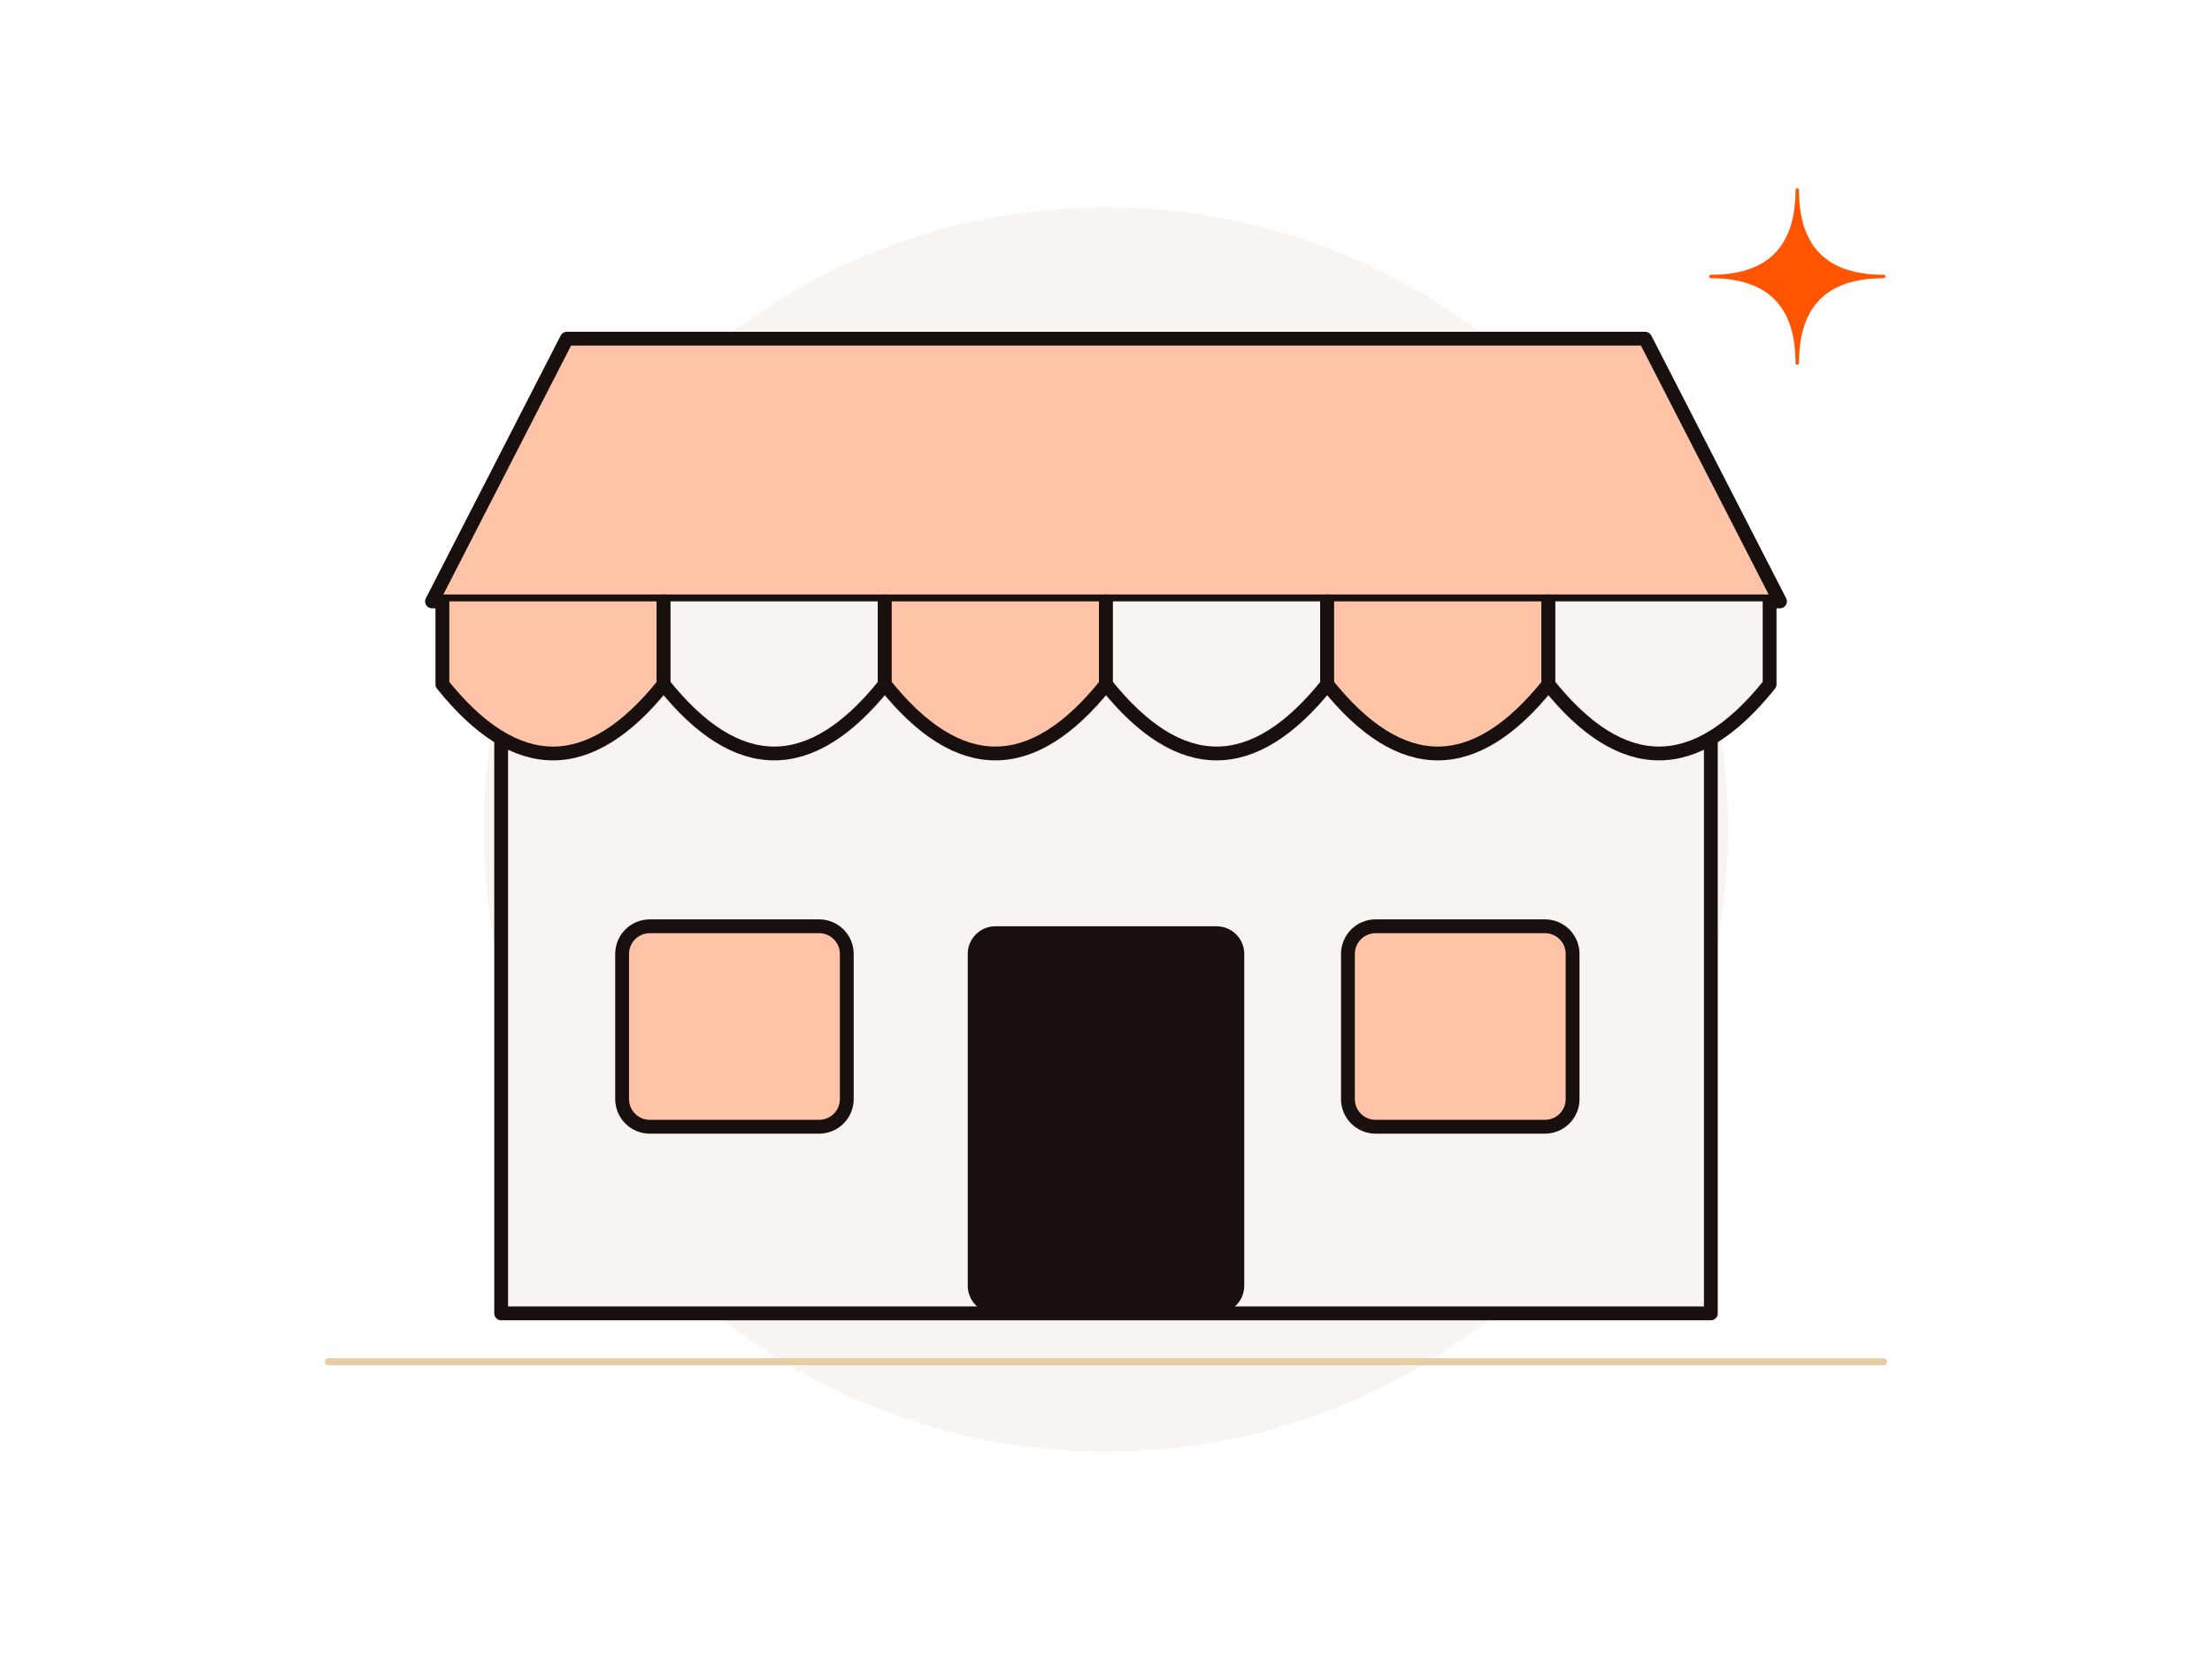
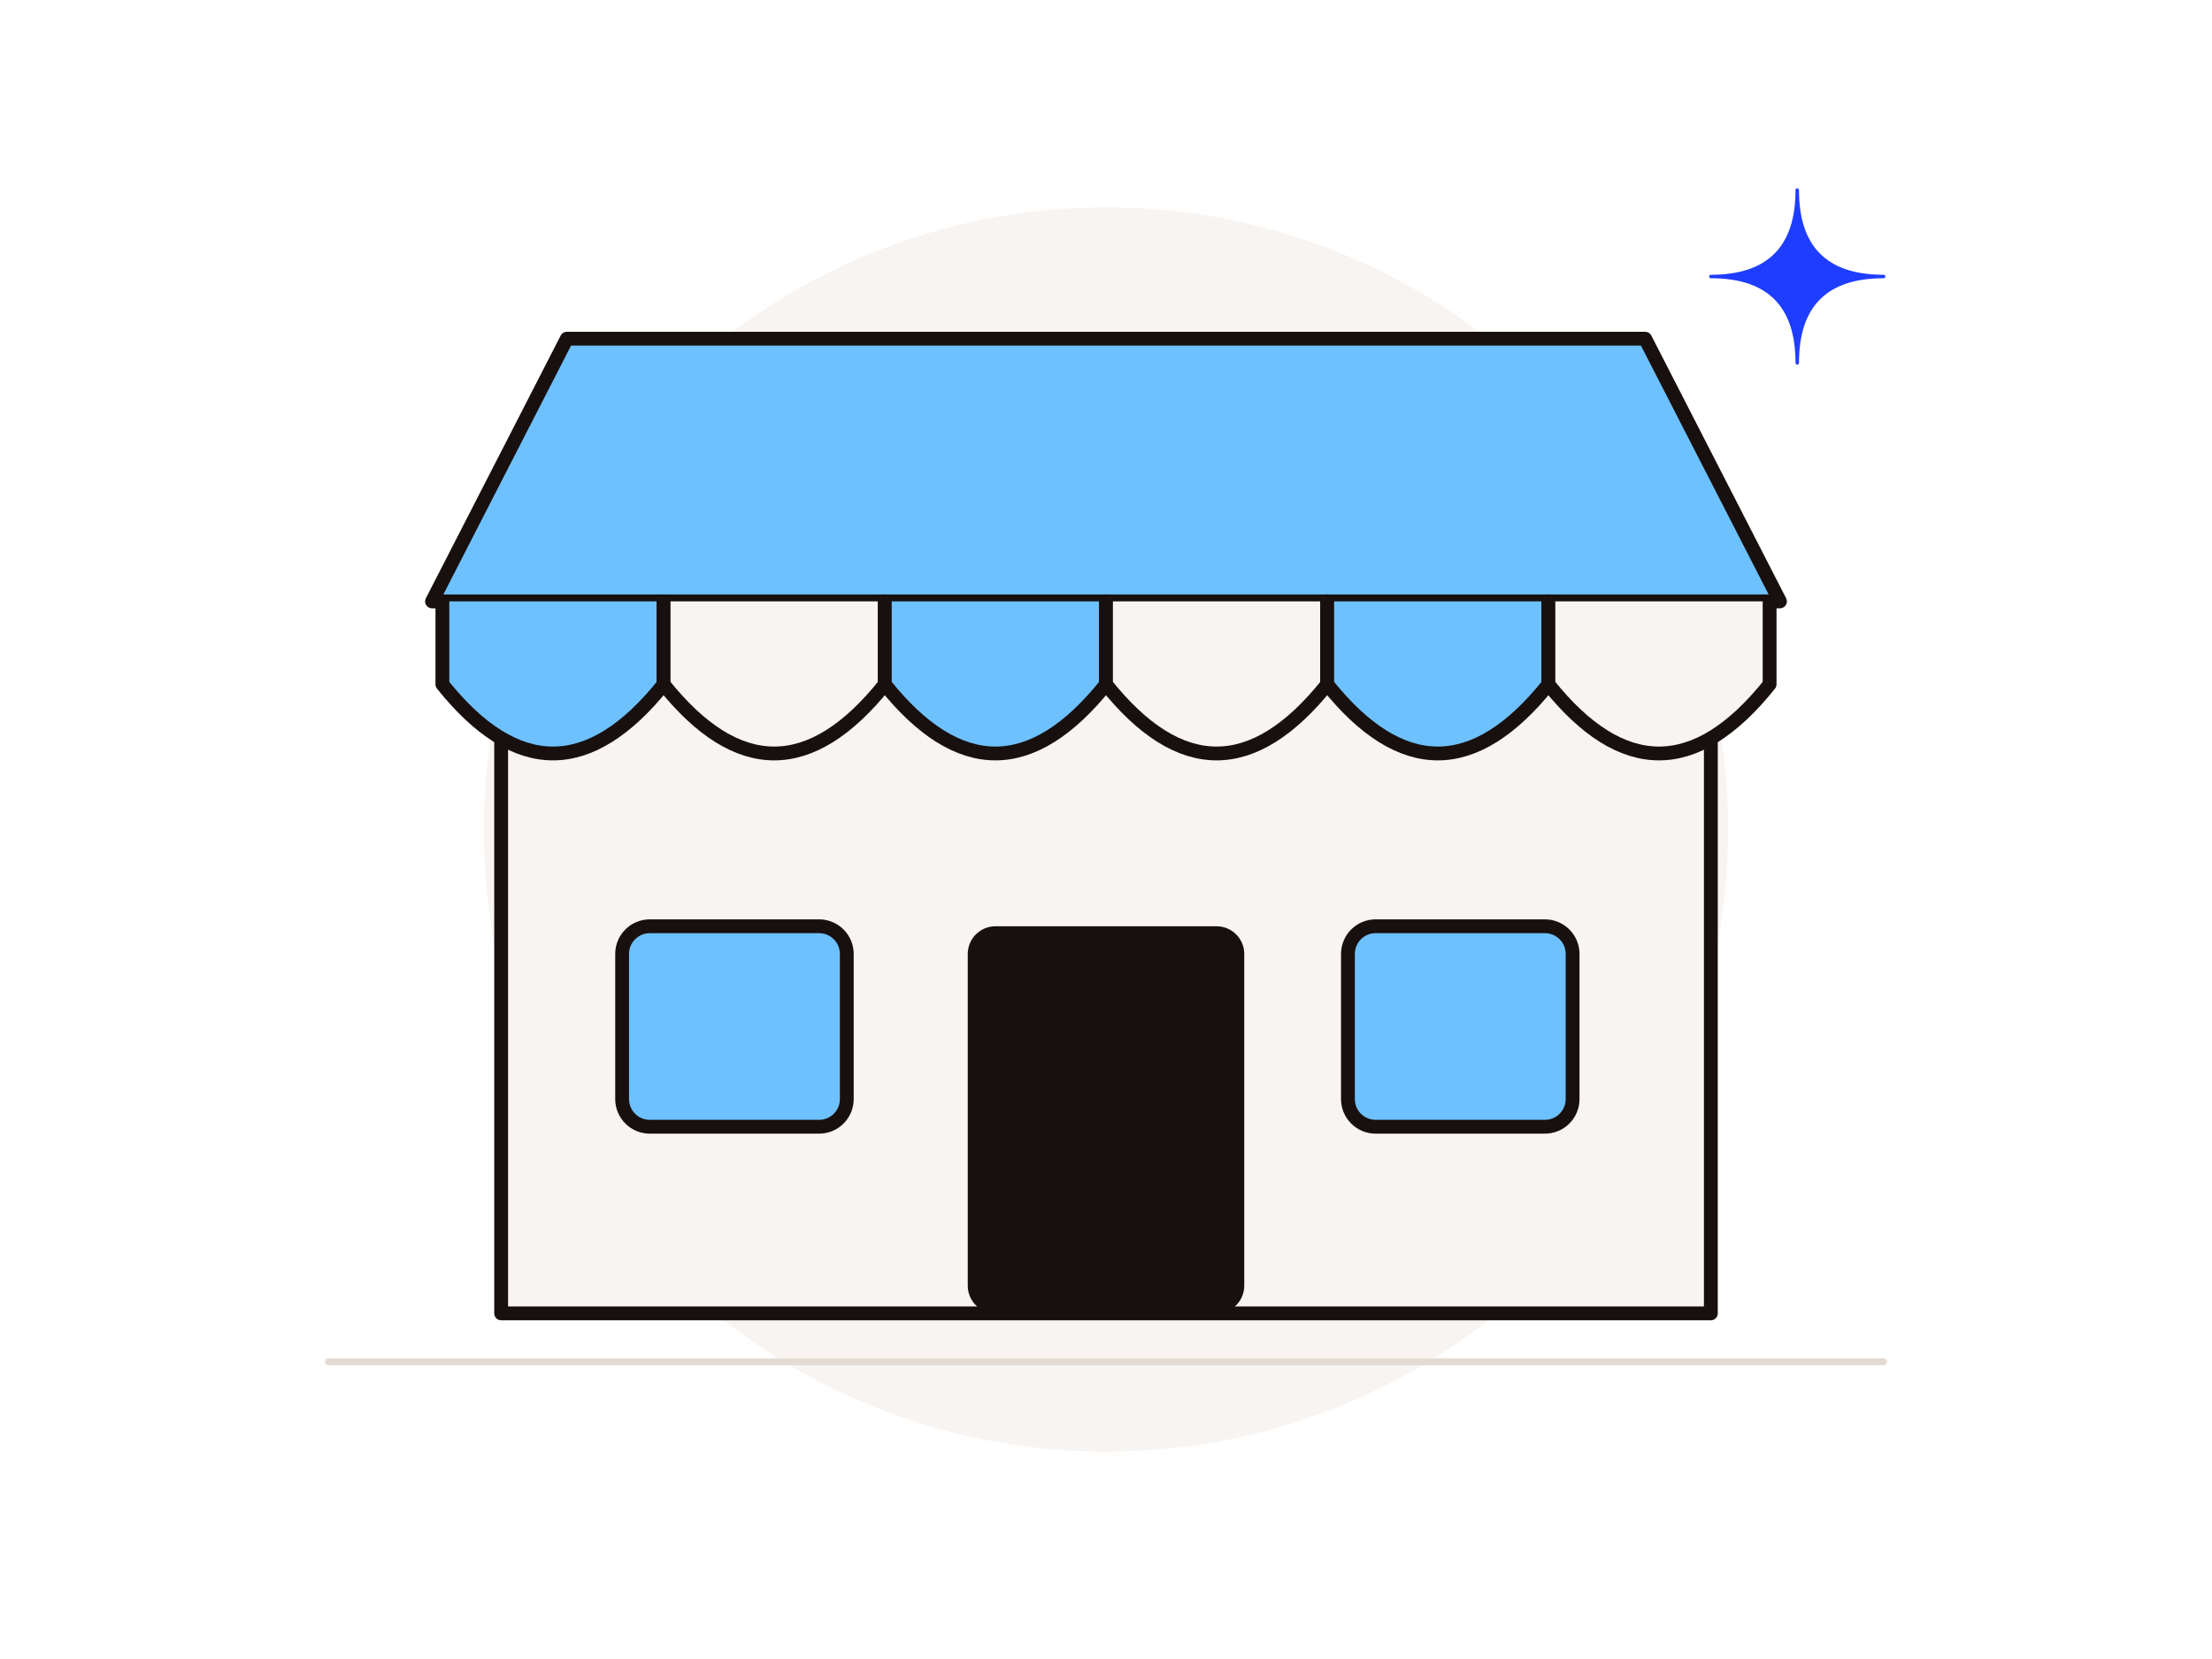
<svg xmlns="http://www.w3.org/2000/svg" width="640" height="480" viewBox="0 0 640 480" role="img">
  <circle cx="320" cy="240" r="180" fill="#F8F4F1" />
-   <path d="M95 394H545" fill="none" stroke="#E7CDA2" stroke-width="2" stroke-linecap="round" stroke-linejoin="round" />
+   <path d="M95 394H545" fill="none" stroke="#E4DCD4" stroke-width="2" stroke-linecap="round" stroke-linejoin="round" />
  <path d="M145 174H495V380H145Z" fill="#F8F4F1" stroke="#18100F" stroke-width="4" stroke-linecap="round" stroke-linejoin="round" />
-   <path d="M125 174 164 98H476L515 174Z" fill="#FFC4A7" stroke="#18100F" stroke-width="4" stroke-linecap="round" stroke-linejoin="round" />
-   <path d="M128 174v24q32 40 64 0v-24" fill="#FFC4A7" stroke="#18100F" stroke-width="4" stroke-linecap="round" stroke-linejoin="round" />
+   <path d="M125 174 164 98H476L515 174Z" fill="#6EC1FF" stroke="#18100F" stroke-width="4" stroke-linecap="round" stroke-linejoin="round" />
+   <path d="M128 174v24q32 40 64 0v-24" fill="#6EC1FF" stroke="#18100F" stroke-width="4" stroke-linecap="round" stroke-linejoin="round" />
  <path d="M192 174v24q32 40 64 0v-24" fill="#F8F4F1" stroke="#18100F" stroke-width="4" stroke-linecap="round" stroke-linejoin="round" />
-   <path d="M256 174v24q32 40 64 0v-24" fill="#FFC4A7" stroke="#18100F" stroke-width="4" stroke-linecap="round" stroke-linejoin="round" />
+   <path d="M256 174v24q32 40 64 0v-24" fill="#6EC1FF" stroke="#18100F" stroke-width="4" stroke-linecap="round" stroke-linejoin="round" />
  <path d="M320 174v24q32 40 64 0v-24" fill="#F8F4F1" stroke="#18100F" stroke-width="4" stroke-linecap="round" stroke-linejoin="round" />
-   <path d="M384 174v24q32 40 64 0v-24" fill="#FFC4A7" stroke="#18100F" stroke-width="4" stroke-linecap="round" stroke-linejoin="round" />
+   <path d="M384 174v24q32 40 64 0v-24" fill="#6EC1FF" stroke="#18100F" stroke-width="4" stroke-linecap="round" stroke-linejoin="round" />
  <path d="M448 174v24q32 40 64 0v-24" fill="#F8F4F1" stroke="#18100F" stroke-width="4" stroke-linecap="round" stroke-linejoin="round" />
  <rect x="280" y="268" width="80" height="112" rx="8" fill="#18100F" />
-   <rect x="180" y="268" width="65" height="58" rx="8" fill="#FFC4A7" stroke="#18100F" stroke-width="4" />
-   <rect x="390" y="268" width="65" height="58" rx="8" fill="#FFC4A7" stroke="#18100F" stroke-width="4" />
-   <path d="M520 55 Q520 80 545 80 Q520 80 520 105 Q520 80 495 80 Q520 80 520 55" fill="#FF5500" stroke="#FF5500" stroke-width="1" stroke-linecap="round" stroke-linejoin="round" />
+   <rect x="180" y="268" width="65" height="58" rx="8" fill="#6EC1FF" stroke="#18100F" stroke-width="4" />
+   <rect x="390" y="268" width="65" height="58" rx="8" fill="#6EC1FF" stroke="#18100F" stroke-width="4" />
+   <path d="M520 55 Q520 80 545 80 Q520 80 520 105 Q520 80 495 80 Q520 80 520 55" fill="#1F3DFF" stroke="#1F3DFF" stroke-width="1" stroke-linecap="round" stroke-linejoin="round" />
</svg>
